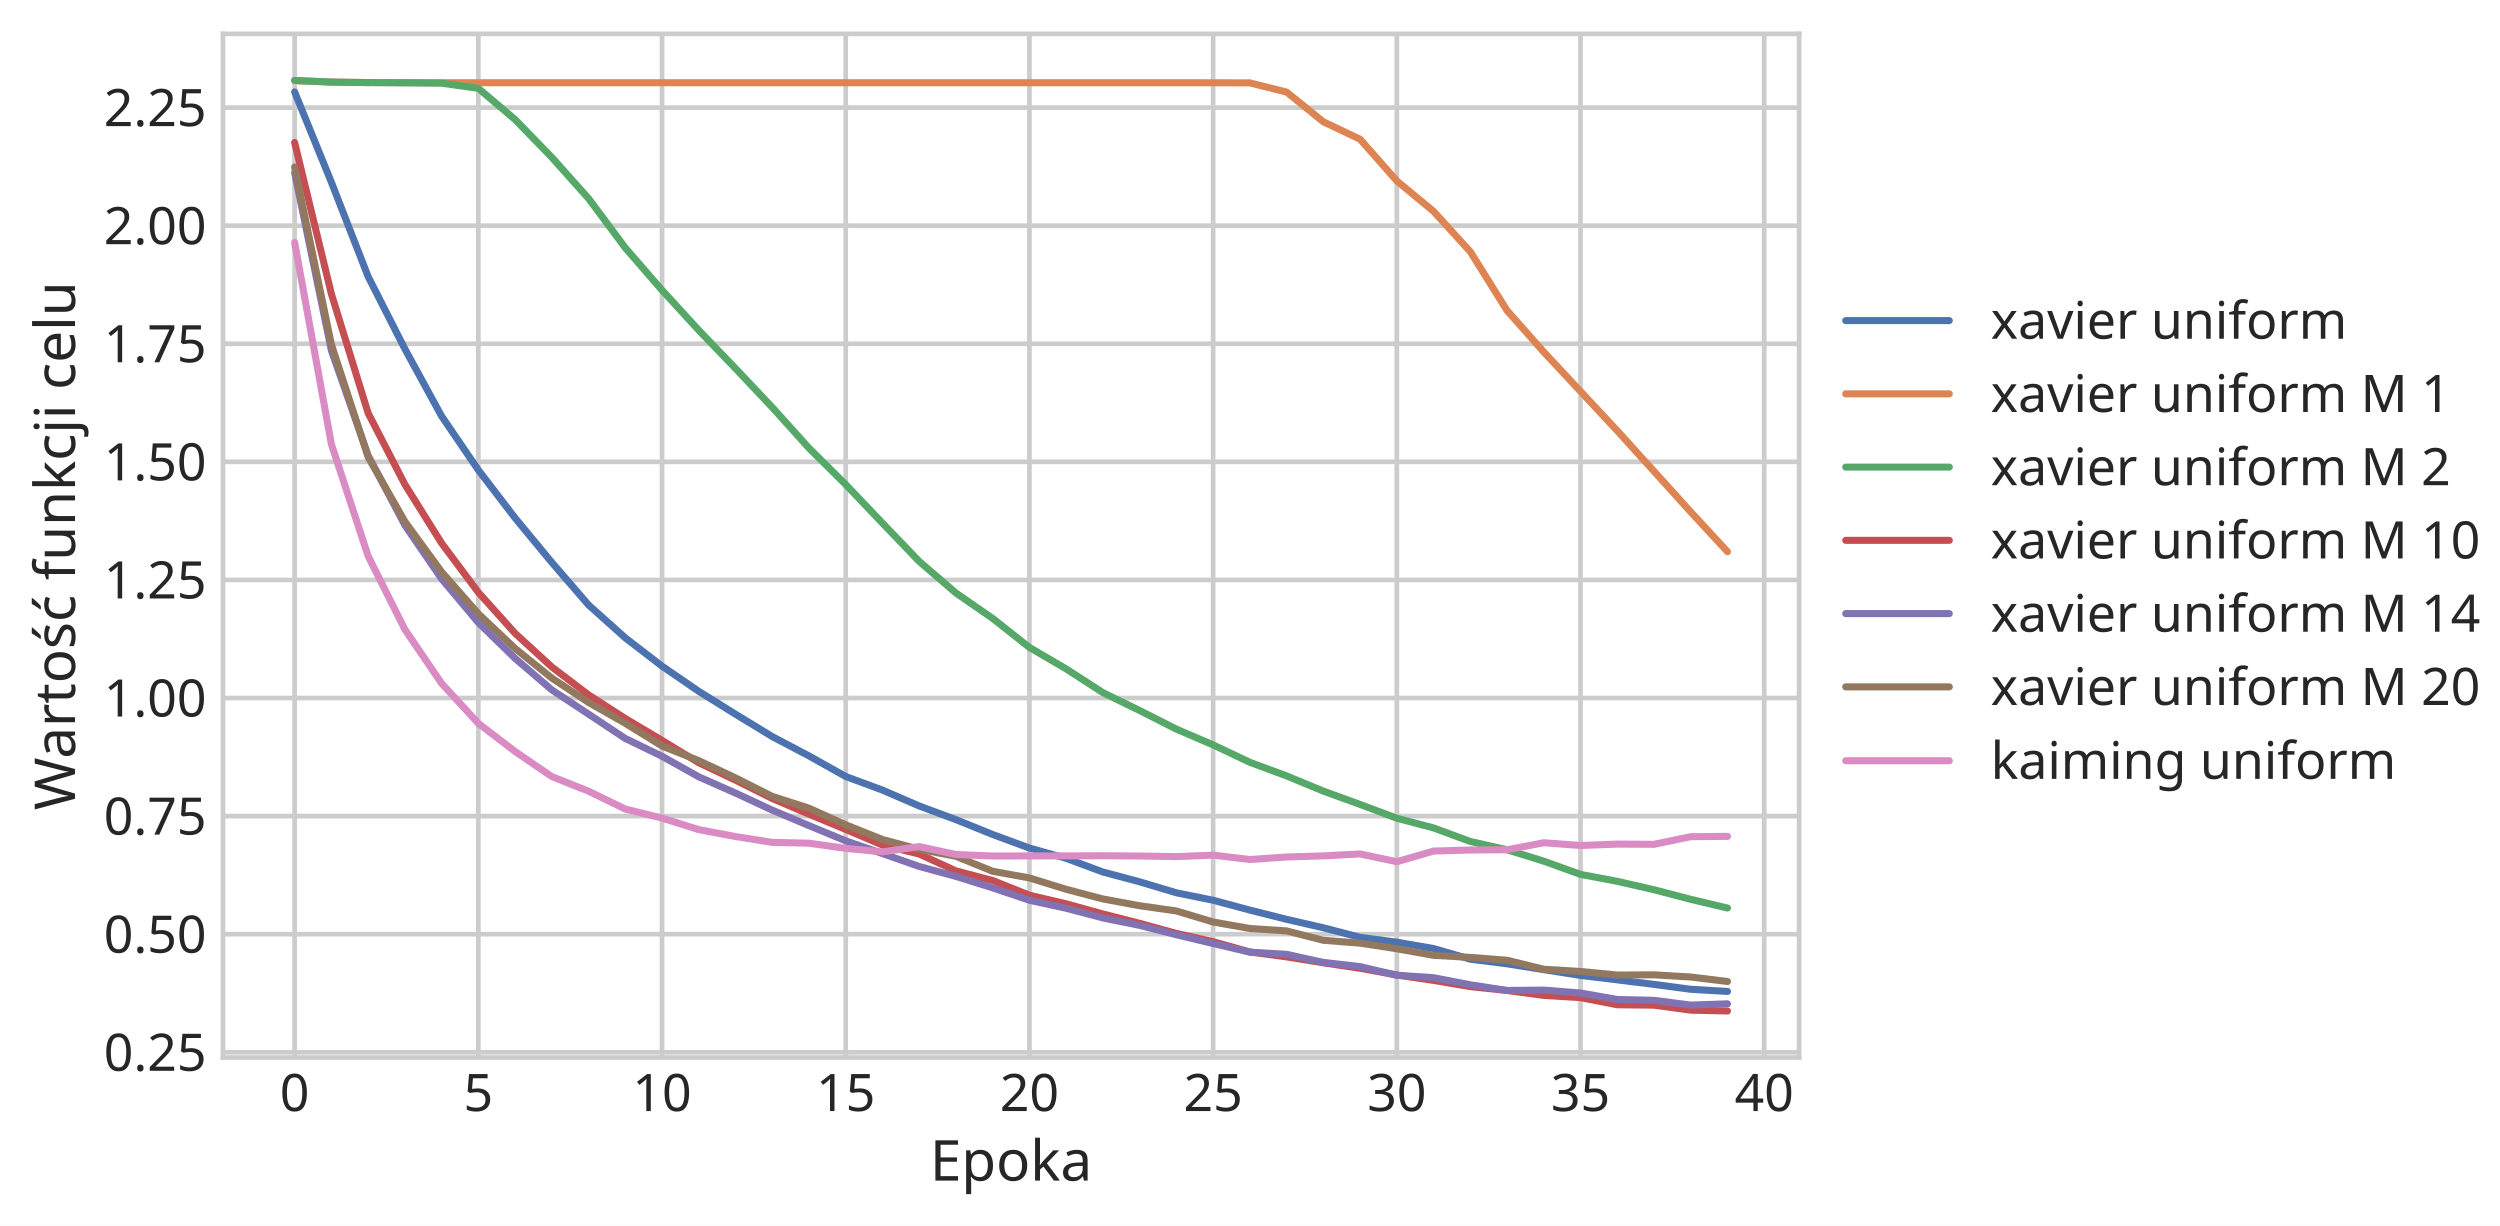
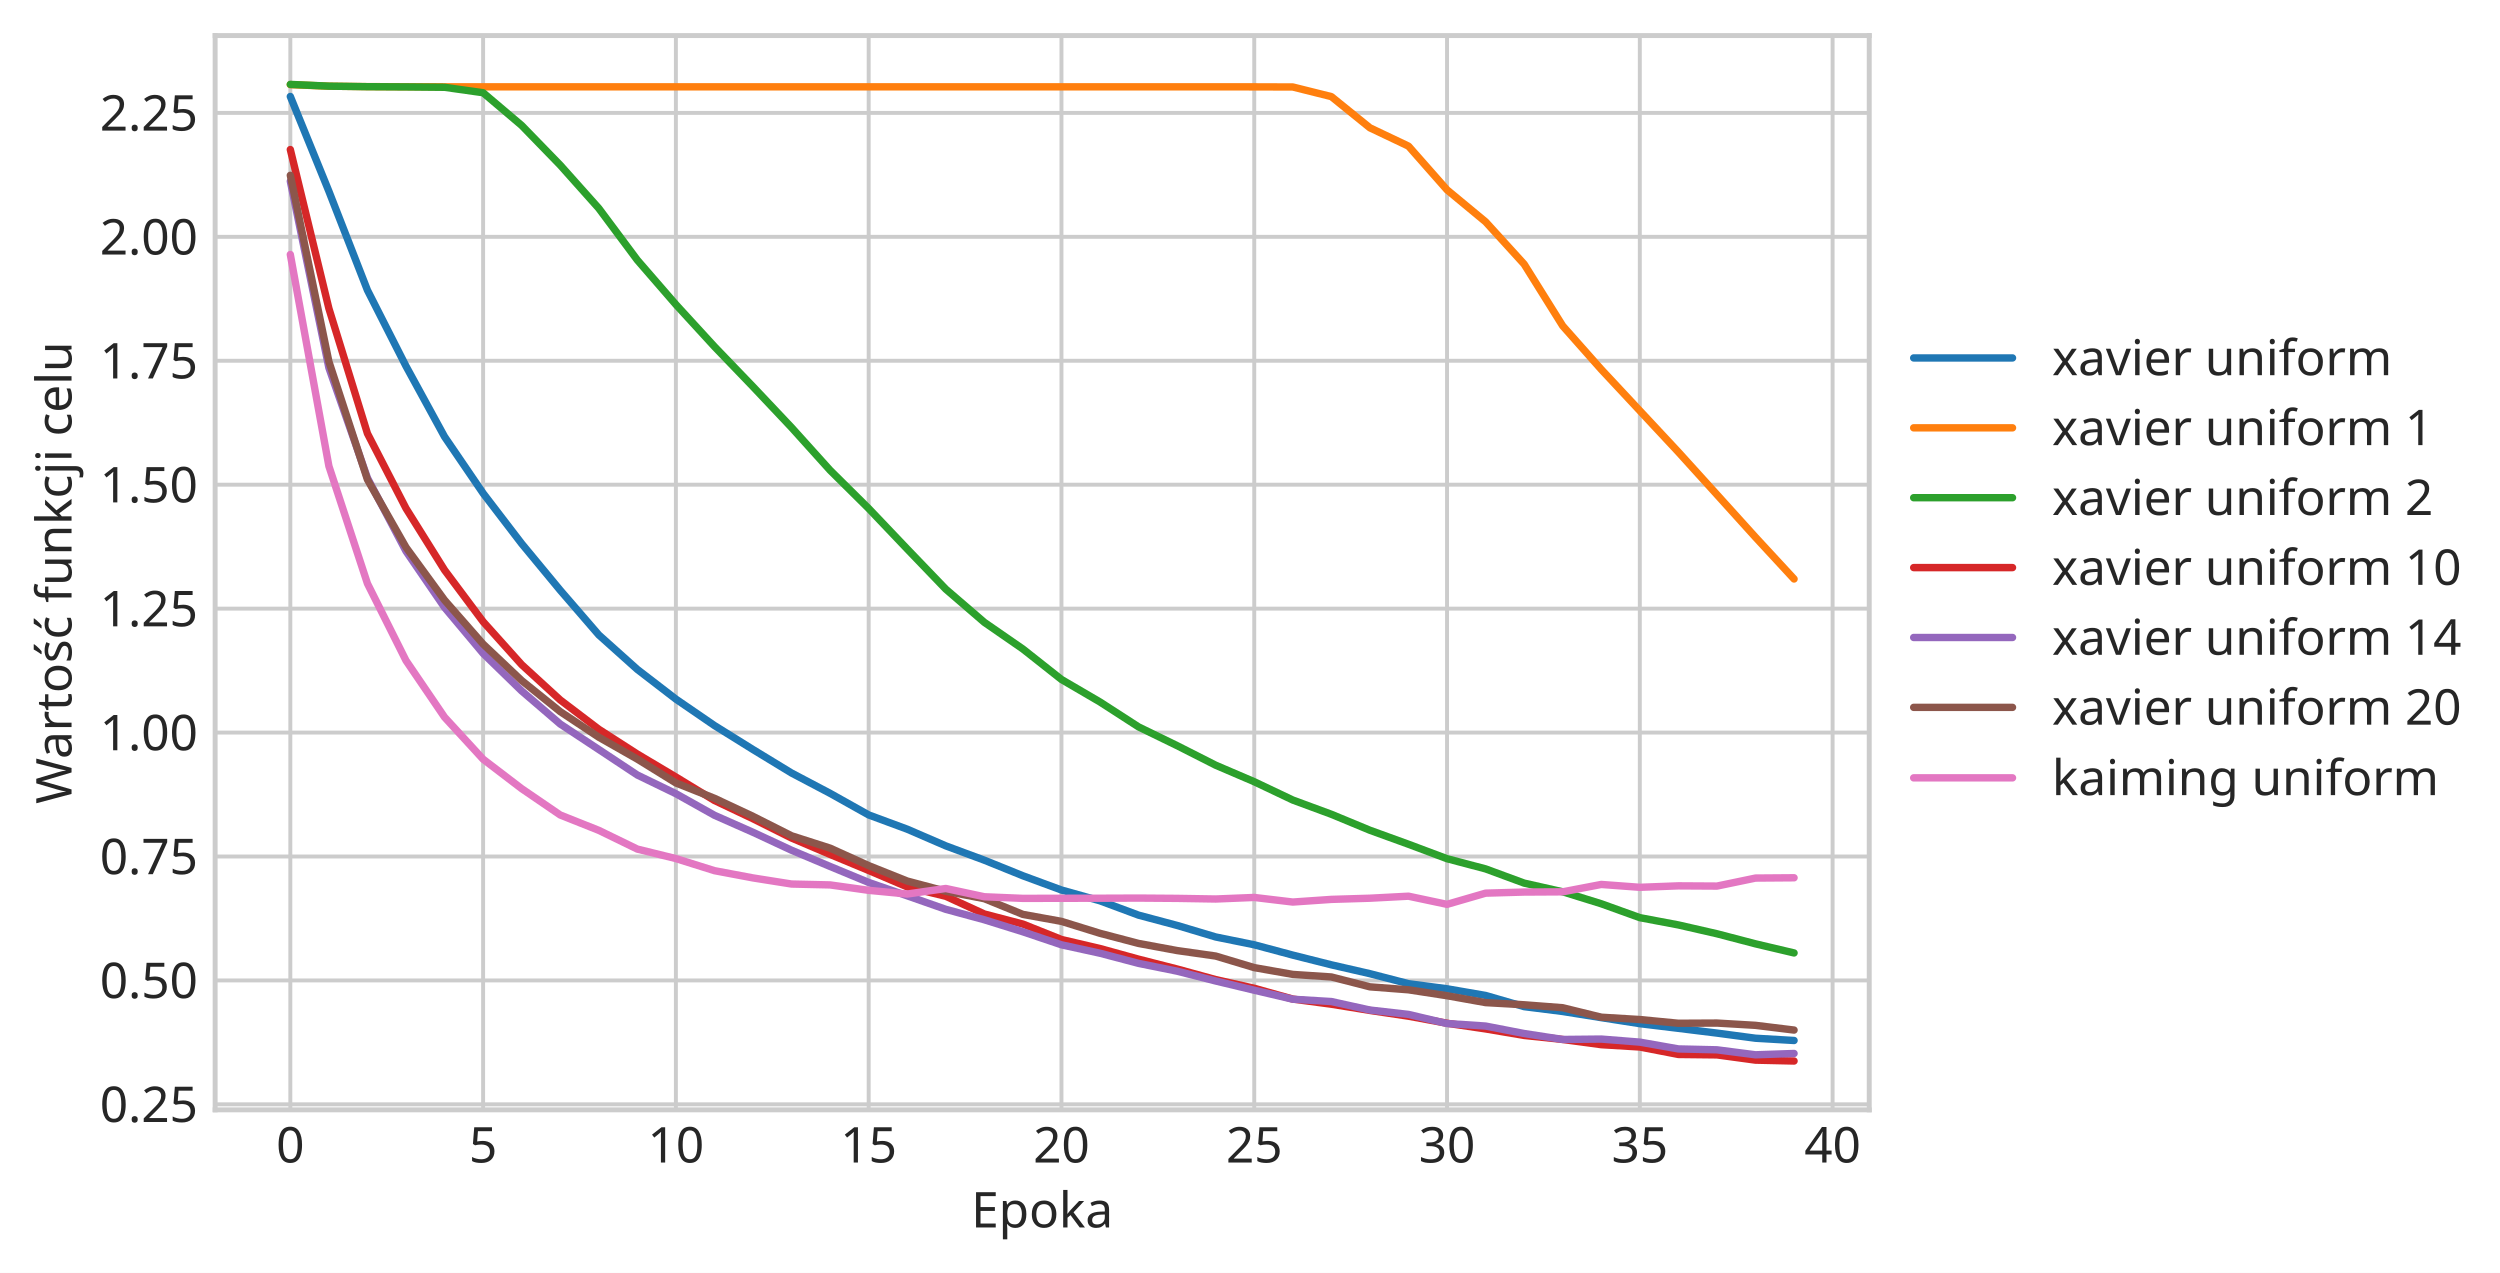
- <svg xmlns="http://www.w3.org/2000/svg" width="531.05pt" height="260.374pt" viewBox="0 0 531.05 260.374" version="1.1">
+ <svg xmlns="http://www.w3.org/2000/svg" width="506.017pt" height="257.631pt" viewBox="0 0 506.017 257.631" version="1.1">
  <defs>
    <style type="text/css">*{stroke-linejoin: round; stroke-linecap: butt}</style>
  </defs>
  <g id="figure_1">
    <g id="patch_1">
-       <path d="M 0 260.374  L 531.05 260.374  L 531.05 0  L 0 0  z " style="fill: #ffffff" />
+       <path d="M 0 257.631  L 506.017 257.631  L 506.017 0  L 0 0  z " style="fill: #ffffff" />
    </g>
    <g id="axes_1">
      <g id="patch_2">
-         <path d="M 47.368 224.64  L 382.168 224.64  L 382.168 7.2  L 47.368 7.2  z " style="fill: #ffffff" />
+         <path d="M 43.545 224.64  L 378.345 224.64  L 378.345 7.2  L 43.545 7.2  z " style="fill: #ffffff" />
      </g>
      <g id="matplotlib.axis_1">
        <g id="xtick_1">
          <g id="line2d_1">
-             <path d="M 62.586 224.64  L 62.586 7.2  " clip-path="url(#p5af849a760)" style="fill: none; stroke: #cccccc; stroke-linecap: round" />
-           </g>
+             <path d="M 58.763 224.64  L 58.763 7.2  " clip-path="url(#p2363c21e94)" style="fill: none; stroke: #cccccc; stroke-width: 0.8; stroke-linecap: round" />
+           </g>
+           <g id="line2d_2" />
          <g id="text_1">
-             <text style="fill: #262626; font: 11px 'sans-serif'; text-anchor: middle" x="62.586" y="236.014" transform="rotate(-0, 62.58646, 236.0136)">0</text>
+             <text style="fill: #262626; font: 10px 'sans-serif'; text-anchor: middle" x="58.763" y="235.298" transform="rotate(-0, 58.76349, 235.2978)">0</text>
          </g>
        </g>
        <g id="xtick_2">
-           <g id="line2d_2">
-             <path d="M 101.607 224.64  L 101.607 7.2  " clip-path="url(#p5af849a760)" style="fill: none; stroke: #cccccc; stroke-linecap: round" />
-           </g>
+           <g id="line2d_3">
+             <path d="M 97.784 224.64  L 97.784 7.2  " clip-path="url(#p2363c21e94)" style="fill: none; stroke: #cccccc; stroke-width: 0.8; stroke-linecap: round" />
+           </g>
+           <g id="line2d_4" />
          <g id="text_2">
-             <text style="fill: #262626; font: 11px 'sans-serif'; text-anchor: middle" x="101.607" y="236.014" transform="rotate(-0, 101.6074, 236.0136)">5</text>
+             <text style="fill: #262626; font: 10px 'sans-serif'; text-anchor: middle" x="97.784" y="235.298" transform="rotate(-0, 97.78447, 235.2978)">5</text>
          </g>
        </g>
        <g id="xtick_3">
-           <g id="line2d_3">
-             <path d="M 140.628 224.64  L 140.628 7.2  " clip-path="url(#p5af849a760)" style="fill: none; stroke: #cccccc; stroke-linecap: round" />
-           </g>
+           <g id="line2d_5">
+             <path d="M 136.805 224.64  L 136.805 7.2  " clip-path="url(#p2363c21e94)" style="fill: none; stroke: #cccccc; stroke-width: 0.8; stroke-linecap: round" />
+           </g>
+           <g id="line2d_6" />
          <g id="text_3">
-             <text style="fill: #262626; font: 11px 'sans-serif'; text-anchor: middle" x="140.628" y="236.014" transform="rotate(-0, 140.6284, 236.0136)">10</text>
+             <text style="fill: #262626; font: 10px 'sans-serif'; text-anchor: middle" x="136.805" y="235.298" transform="rotate(-0, 136.8055, 235.2978)">10</text>
          </g>
        </g>
        <g id="xtick_4">
-           <g id="line2d_4">
-             <path d="M 179.649 224.64  L 179.649 7.2  " clip-path="url(#p5af849a760)" style="fill: none; stroke: #cccccc; stroke-linecap: round" />
-           </g>
+           <g id="line2d_7">
+             <path d="M 175.826 224.64  L 175.826 7.2  " clip-path="url(#p2363c21e94)" style="fill: none; stroke: #cccccc; stroke-width: 0.8; stroke-linecap: round" />
+           </g>
+           <g id="line2d_8" />
          <g id="text_4">
-             <text style="fill: #262626; font: 11px 'sans-serif'; text-anchor: middle" x="179.649" y="236.014" transform="rotate(-0, 179.6494, 236.0136)">15</text>
+             <text style="fill: #262626; font: 10px 'sans-serif'; text-anchor: middle" x="175.826" y="235.298" transform="rotate(-0, 175.8264, 235.2978)">15</text>
          </g>
        </g>
        <g id="xtick_5">
-           <g id="line2d_5">
-             <path d="M 218.67 224.64  L 218.67 7.2  " clip-path="url(#p5af849a760)" style="fill: none; stroke: #cccccc; stroke-linecap: round" />
-           </g>
+           <g id="line2d_9">
+             <path d="M 214.847 224.64  L 214.847 7.2  " clip-path="url(#p2363c21e94)" style="fill: none; stroke: #cccccc; stroke-width: 0.8; stroke-linecap: round" />
+           </g>
+           <g id="line2d_10" />
          <g id="text_5">
-             <text style="fill: #262626; font: 11px 'sans-serif'; text-anchor: middle" x="218.67" y="236.014" transform="rotate(-0, 218.6704, 236.0136)">20</text>
+             <text style="fill: #262626; font: 10px 'sans-serif'; text-anchor: middle" x="214.847" y="235.298" transform="rotate(-0, 214.8474, 235.2978)">20</text>
          </g>
        </g>
        <g id="xtick_6">
-           <g id="line2d_6">
-             <path d="M 257.691 224.64  L 257.691 7.2  " clip-path="url(#p5af849a760)" style="fill: none; stroke: #cccccc; stroke-linecap: round" />
-           </g>
+           <g id="line2d_11">
+             <path d="M 253.868 224.64  L 253.868 7.2  " clip-path="url(#p2363c21e94)" style="fill: none; stroke: #cccccc; stroke-width: 0.8; stroke-linecap: round" />
+           </g>
+           <g id="line2d_12" />
          <g id="text_6">
-             <text style="fill: #262626; font: 11px 'sans-serif'; text-anchor: middle" x="257.691" y="236.014" transform="rotate(-0, 257.6914, 236.0136)">25</text>
+             <text style="fill: #262626; font: 10px 'sans-serif'; text-anchor: middle" x="253.868" y="235.298" transform="rotate(-0, 253.8684, 235.2978)">25</text>
          </g>
        </g>
        <g id="xtick_7">
-           <g id="line2d_7">
-             <path d="M 296.712 224.64  L 296.712 7.2  " clip-path="url(#p5af849a760)" style="fill: none; stroke: #cccccc; stroke-linecap: round" />
-           </g>
+           <g id="line2d_13">
+             <path d="M 292.889 224.64  L 292.889 7.2  " clip-path="url(#p2363c21e94)" style="fill: none; stroke: #cccccc; stroke-width: 0.8; stroke-linecap: round" />
+           </g>
+           <g id="line2d_14" />
          <g id="text_7">
-             <text style="fill: #262626; font: 11px 'sans-serif'; text-anchor: middle" x="296.712" y="236.014" transform="rotate(-0, 296.7123, 236.0136)">30</text>
+             <text style="fill: #262626; font: 10px 'sans-serif'; text-anchor: middle" x="292.889" y="235.298" transform="rotate(-0, 292.8894, 235.2978)">30</text>
          </g>
        </g>
        <g id="xtick_8">
-           <g id="line2d_8">
-             <path d="M 335.733 224.64  L 335.733 7.2  " clip-path="url(#p5af849a760)" style="fill: none; stroke: #cccccc; stroke-linecap: round" />
-           </g>
+           <g id="line2d_15">
+             <path d="M 331.91 224.64  L 331.91 7.2  " clip-path="url(#p2363c21e94)" style="fill: none; stroke: #cccccc; stroke-width: 0.8; stroke-linecap: round" />
+           </g>
+           <g id="line2d_16" />
          <g id="text_8">
-             <text style="fill: #262626; font: 11px 'sans-serif'; text-anchor: middle" x="335.733" y="236.014" transform="rotate(-0, 335.7333, 236.0136)">35</text>
+             <text style="fill: #262626; font: 10px 'sans-serif'; text-anchor: middle" x="331.91" y="235.298" transform="rotate(-0, 331.9103, 235.2978)">35</text>
          </g>
        </g>
        <g id="xtick_9">
-           <g id="line2d_9">
-             <path d="M 374.754 224.64  L 374.754 7.2  " clip-path="url(#p5af849a760)" style="fill: none; stroke: #cccccc; stroke-linecap: round" />
-           </g>
+           <g id="line2d_17">
+             <path d="M 370.931 224.64  L 370.931 7.2  " clip-path="url(#p2363c21e94)" style="fill: none; stroke: #cccccc; stroke-width: 0.8; stroke-linecap: round" />
+           </g>
+           <g id="line2d_18" />
          <g id="text_9">
-             <text style="fill: #262626; font: 11px 'sans-serif'; text-anchor: middle" x="374.754" y="236.014" transform="rotate(-0, 374.7543, 236.0136)">40</text>
+             <text style="fill: #262626; font: 10px 'sans-serif'; text-anchor: middle" x="370.931" y="235.298" transform="rotate(-0, 370.9313, 235.2978)">40</text>
          </g>
        </g>
        <g id="text_10">
-           <text style="fill: #262626; font: 12px 'sans-serif'; text-anchor: middle" x="214.768" y="250.789" transform="rotate(-0, 214.7683, 250.7892)">Epoka</text>
+           <text style="fill: #262626; font: 10px 'sans-serif'; text-anchor: middle" x="210.945" y="248.443" transform="rotate(-0, 210.9453, 248.4431)">Epoka</text>
        </g>
      </g>
      <g id="matplotlib.axis_2">
        <g id="ytick_1">
-           <g id="line2d_10">
-             <path d="M 47.368 223.525  L 382.168 223.525  " clip-path="url(#p5af849a760)" style="fill: none; stroke: #cccccc; stroke-linecap: round" />
-           </g>
+           <g id="line2d_19">
+             <path d="M 43.545 223.525  L 378.345 223.525  " clip-path="url(#p2363c21e94)" style="fill: none; stroke: #cccccc; stroke-width: 0.8; stroke-linecap: round" />
+           </g>
+           <g id="line2d_20" />
          <g id="text_11">
-             <text style="fill: #262626; font: 11px 'sans-serif'; text-anchor: end" x="43.868" y="227.462" transform="rotate(-0, 43.86828, 227.4622)">0.25</text>
+             <text style="fill: #262626; font: 10px 'sans-serif'; text-anchor: end" x="40.045" y="227.104" transform="rotate(-0, 40.04531, 227.1043)">0.25</text>
          </g>
        </g>
        <g id="ytick_2">
-           <g id="line2d_11">
-             <path d="M 47.368 198.442  L 382.168 198.442  " clip-path="url(#p5af849a760)" style="fill: none; stroke: #cccccc; stroke-linecap: round" />
-           </g>
+           <g id="line2d_21">
+             <path d="M 43.545 198.442  L 378.345 198.442  " clip-path="url(#p2363c21e94)" style="fill: none; stroke: #cccccc; stroke-width: 0.8; stroke-linecap: round" />
+           </g>
+           <g id="line2d_22" />
          <g id="text_12">
-             <text style="fill: #262626; font: 11px 'sans-serif'; text-anchor: end" x="43.868" y="202.378" transform="rotate(-0, 43.86828, 202.3784)">0.50</text>
+             <text style="fill: #262626; font: 10px 'sans-serif'; text-anchor: end" x="40.045" y="202.021" transform="rotate(-0, 40.04531, 202.0205)">0.50</text>
          </g>
        </g>
        <g id="ytick_3">
-           <g id="line2d_12">
-             <path d="M 47.368 173.358  L 382.168 173.358  " clip-path="url(#p5af849a760)" style="fill: none; stroke: #cccccc; stroke-linecap: round" />
-           </g>
+           <g id="line2d_23">
+             <path d="M 43.545 173.358  L 378.345 173.358  " clip-path="url(#p2363c21e94)" style="fill: none; stroke: #cccccc; stroke-width: 0.8; stroke-linecap: round" />
+           </g>
+           <g id="line2d_24" />
          <g id="text_13">
-             <text style="fill: #262626; font: 11px 'sans-serif'; text-anchor: end" x="43.868" y="177.295" transform="rotate(-0, 43.86828, 177.2946)">0.75</text>
+             <text style="fill: #262626; font: 10px 'sans-serif'; text-anchor: end" x="40.045" y="176.937" transform="rotate(-0, 40.04531, 176.9367)">0.75</text>
          </g>
        </g>
        <g id="ytick_4">
-           <g id="line2d_13">
-             <path d="M 47.368 148.274  L 382.168 148.274  " clip-path="url(#p5af849a760)" style="fill: none; stroke: #cccccc; stroke-linecap: round" />
-           </g>
+           <g id="line2d_25">
+             <path d="M 43.545 148.274  L 378.345 148.274  " clip-path="url(#p2363c21e94)" style="fill: none; stroke: #cccccc; stroke-width: 0.8; stroke-linecap: round" />
+           </g>
+           <g id="line2d_26" />
          <g id="text_14">
-             <text style="fill: #262626; font: 11px 'sans-serif'; text-anchor: end" x="43.868" y="152.211" transform="rotate(-0, 43.86828, 152.2108)">1.00</text>
+             <text style="fill: #262626; font: 10px 'sans-serif'; text-anchor: end" x="40.045" y="151.853" transform="rotate(-0, 40.04531, 151.8529)">1.00</text>
          </g>
        </g>
        <g id="ytick_5">
-           <g id="line2d_14">
-             <path d="M 47.368 123.19  L 382.168 123.19  " clip-path="url(#p5af849a760)" style="fill: none; stroke: #cccccc; stroke-linecap: round" />
-           </g>
+           <g id="line2d_27">
+             <path d="M 43.545 123.19  L 378.345 123.19  " clip-path="url(#p2363c21e94)" style="fill: none; stroke: #cccccc; stroke-width: 0.8; stroke-linecap: round" />
+           </g>
+           <g id="line2d_28" />
          <g id="text_15">
-             <text style="fill: #262626; font: 11px 'sans-serif'; text-anchor: end" x="43.868" y="127.127" transform="rotate(-0, 43.86828, 127.1269)">1.25</text>
+             <text style="fill: #262626; font: 10px 'sans-serif'; text-anchor: end" x="40.045" y="126.769" transform="rotate(-0, 40.04531, 126.7691)">1.25</text>
          </g>
        </g>
        <g id="ytick_6">
-           <g id="line2d_15">
-             <path d="M 47.368 98.106  L 382.168 98.106  " clip-path="url(#p5af849a760)" style="fill: none; stroke: #cccccc; stroke-linecap: round" />
-           </g>
+           <g id="line2d_29">
+             <path d="M 43.545 98.106  L 378.345 98.106  " clip-path="url(#p2363c21e94)" style="fill: none; stroke: #cccccc; stroke-width: 0.8; stroke-linecap: round" />
+           </g>
+           <g id="line2d_30" />
          <g id="text_16">
-             <text style="fill: #262626; font: 11px 'sans-serif'; text-anchor: end" x="43.868" y="102.043" transform="rotate(-0, 43.86828, 102.0431)">1.50</text>
+             <text style="fill: #262626; font: 10px 'sans-serif'; text-anchor: end" x="40.045" y="101.685" transform="rotate(-0, 40.04531, 101.6852)">1.50</text>
          </g>
        </g>
        <g id="ytick_7">
-           <g id="line2d_16">
-             <path d="M 47.368 73.023  L 382.168 73.023  " clip-path="url(#p5af849a760)" style="fill: none; stroke: #cccccc; stroke-linecap: round" />
-           </g>
+           <g id="line2d_31">
+             <path d="M 43.545 73.023  L 378.345 73.023  " clip-path="url(#p2363c21e94)" style="fill: none; stroke: #cccccc; stroke-width: 0.8; stroke-linecap: round" />
+           </g>
+           <g id="line2d_32" />
          <g id="text_17">
-             <text style="fill: #262626; font: 11px 'sans-serif'; text-anchor: end" x="43.868" y="76.959" transform="rotate(-0, 43.86828, 76.9593)">1.75</text>
+             <text style="fill: #262626; font: 10px 'sans-serif'; text-anchor: end" x="40.045" y="76.601" transform="rotate(-0, 40.04531, 76.60141)">1.75</text>
          </g>
        </g>
        <g id="ytick_8">
-           <g id="line2d_17">
-             <path d="M 47.368 47.939  L 382.168 47.939  " clip-path="url(#p5af849a760)" style="fill: none; stroke: #cccccc; stroke-linecap: round" />
-           </g>
+           <g id="line2d_33">
+             <path d="M 43.545 47.939  L 378.345 47.939  " clip-path="url(#p2363c21e94)" style="fill: none; stroke: #cccccc; stroke-width: 0.8; stroke-linecap: round" />
+           </g>
+           <g id="line2d_34" />
          <g id="text_18">
-             <text style="fill: #262626; font: 11px 'sans-serif'; text-anchor: end" x="43.868" y="51.875" transform="rotate(-0, 43.86828, 51.87548)">2.00</text>
+             <text style="fill: #262626; font: 10px 'sans-serif'; text-anchor: end" x="40.045" y="51.518" transform="rotate(-0, 40.04531, 51.51759)">2.00</text>
          </g>
        </g>
        <g id="ytick_9">
-           <g id="line2d_18">
-             <path d="M 47.368 22.855  L 382.168 22.855  " clip-path="url(#p5af849a760)" style="fill: none; stroke: #cccccc; stroke-linecap: round" />
-           </g>
+           <g id="line2d_35">
+             <path d="M 43.545 22.855  L 378.345 22.855  " clip-path="url(#p2363c21e94)" style="fill: none; stroke: #cccccc; stroke-width: 0.8; stroke-linecap: round" />
+           </g>
+           <g id="line2d_36" />
          <g id="text_19">
-             <text style="fill: #262626; font: 11px 'sans-serif'; text-anchor: end" x="43.868" y="26.792" transform="rotate(-0, 43.86828, 26.79166)">2.25</text>
+             <text style="fill: #262626; font: 10px 'sans-serif'; text-anchor: end" x="40.045" y="26.434" transform="rotate(-0, 40.04531, 26.43377)">2.25</text>
          </g>
        </g>
        <g id="text_20">
-           <text style="fill: #262626; font: 12px 'sans-serif'; text-anchor: middle" x="15.936" y="115.92" transform="rotate(-90, 15.93562, 115.92)">Wartość funkcji celu</text>
-         </g>
-       </g>
-       <g id="line2d_19">
-         <path d="M 62.586 19.528  L 70.391 38.711  L 78.195 58.738  L 85.999 74.115  L 93.803 88.395  L 101.607 99.84  L 109.412 110.033  L 117.216 119.47  L 125.02 128.508  L 132.824 135.498  L 140.628 141.504  L 148.433 146.855  L 156.237 151.713  L 164.041 156.467  L 171.845 160.579  L 179.649 164.948  L 187.454 167.835  L 195.258 171.209  L 203.062 174.109  L 210.866 177.266  L 218.67 180.147  L 226.475 182.334  L 234.279 185.235  L 242.083 187.316  L 249.887 189.649  L 257.691 191.233  L 265.496 193.323  L 273.3 195.288  L 281.104 197.079  L 288.908 199.107  L 296.712 200.138  L 304.517 201.489  L 312.321 203.751  L 320.125 204.734  L 327.929 205.977  L 335.733 207.197  L 343.538 208.142  L 351.342 209.105  L 359.146 210.145  L 366.95 210.602  " clip-path="url(#p5af849a760)" style="fill: none; stroke: #4c72b0; stroke-width: 1.5; stroke-linecap: round" />
-       </g>
-       <g id="line2d_20">
-         <path d="M 62.586 17.126  L 70.391 17.44  L 78.195 17.534  L 85.999 17.562  L 93.803 17.571  L 101.607 17.572  L 109.412 17.573  L 117.216 17.573  L 125.02 17.573  L 132.824 17.573  L 140.628 17.573  L 148.433 17.573  L 156.237 17.572  L 164.041 17.572  L 171.845 17.573  L 179.649 17.573  L 187.454 17.573  L 195.258 17.573  L 203.062 17.573  L 210.866 17.573  L 218.67 17.573  L 226.475 17.573  L 234.279 17.575  L 242.083 17.575  L 249.887 17.576  L 257.691 17.582  L 265.496 17.608  L 273.3 19.556  L 281.104 25.871  L 288.908 29.579  L 296.712 38.428  L 304.517 44.893  L 312.321 53.468  L 320.125 65.962  L 327.929 74.772  L 335.733 83.132  L 343.538 91.5  L 351.342 100.112  L 359.146 108.743  L 366.95 117.187  " clip-path="url(#p5af849a760)" style="fill: none; stroke: #dd8452; stroke-width: 1.5; stroke-linecap: round" />
-       </g>
-       <g id="line2d_21">
-         <path d="M 62.586 17.084  L 70.391 17.436  L 78.195 17.545  L 85.999 17.591  L 93.803 17.668  L 101.607 18.769  L 109.412 25.389  L 117.216 33.424  L 125.02 42.167  L 132.824 52.641  L 140.628 61.64  L 148.433 70.153  L 156.237 78.268  L 164.041 86.533  L 171.845 95.191  L 179.649 102.924  L 187.454 111.126  L 195.258 119.247  L 203.062 125.967  L 210.866 131.366  L 218.67 137.53  L 226.475 142.091  L 234.279 147.131  L 242.083 150.929  L 249.887 154.886  L 257.691 158.229  L 265.496 161.934  L 273.3 164.818  L 281.104 168.051  L 288.908 170.882  L 296.712 173.81  L 304.517 175.869  L 312.321 178.748  L 320.125 180.506  L 327.929 182.929  L 335.733 185.74  L 343.538 187.213  L 351.342 189  L 359.146 191.039  L 366.95 192.883  " clip-path="url(#p5af849a760)" style="fill: none; stroke: #55a868; stroke-width: 1.5; stroke-linecap: round" />
-       </g>
-       <g id="line2d_22">
-         <path d="M 62.586 30.271  L 70.391 62.426  L 78.195 87.74  L 85.999 102.893  L 93.803 115.381  L 101.607 125.829  L 109.412 134.528  L 117.216 141.677  L 125.02 147.604  L 132.824 152.626  L 140.628 157.271  L 148.433 162.025  L 156.237 165.725  L 164.041 169.625  L 171.845 172.948  L 179.649 176.189  L 187.454 179.517  L 195.258 181.417  L 203.062 184.999  L 210.866 187.04  L 218.67 190.162  L 226.475 191.988  L 234.279 194.143  L 242.083 196.135  L 249.887 198.279  L 257.691 200.033  L 265.496 202.222  L 273.3 203.261  L 281.104 204.522  L 288.908 205.687  L 296.712 207.112  L 304.517 208.262  L 312.321 209.582  L 320.125 210.398  L 327.929 211.45  L 335.733 211.922  L 343.538 213.429  L 351.342 213.517  L 359.146 214.579  L 366.95 214.756  " clip-path="url(#p5af849a760)" style="fill: none; stroke: #c44e52; stroke-width: 1.5; stroke-linecap: round" />
-       </g>
-       <g id="line2d_23">
-         <path d="M 62.586 36.684  L 70.391 74.443  L 78.195 96.741  L 85.999 111.563  L 93.803 122.953  L 101.607 132.256  L 109.412 139.851  L 117.216 146.549  L 125.02 151.699  L 132.824 156.87  L 140.628 160.649  L 148.433 165.016  L 156.237 168.465  L 164.041 172.097  L 171.845 175.381  L 179.649 178.614  L 187.454 181.319  L 195.258 184.056  L 203.062 186.171  L 210.866 188.604  L 218.67 191.236  L 226.475 192.942  L 234.279 194.995  L 242.083 196.575  L 249.887 198.561  L 257.691 200.428  L 265.496 202.252  L 273.3 202.719  L 281.104 204.439  L 288.908 205.324  L 296.712 207.17  L 304.517 207.681  L 312.321 209.192  L 320.125 210.395  L 327.929 210.315  L 335.733 210.932  L 343.538 212.308  L 351.342 212.489  L 359.146 213.498  L 366.95 213.232  " clip-path="url(#p5af849a760)" style="fill: none; stroke: #8172b3; stroke-width: 1.5; stroke-linecap: round" />
-       </g>
-       <g id="line2d_24">
-         <path d="M 62.586 35.487  L 70.391 73.177  L 78.195 97.076  L 85.999 110.784  L 93.803 121.472  L 101.607 130.367  L 109.412 137.748  L 117.216 144.036  L 125.02 149.216  L 132.824 153.652  L 140.628 158.475  L 148.433 161.579  L 156.237 165.236  L 164.041 169.169  L 171.845 171.672  L 179.649 175.209  L 187.454 178.33  L 195.258 180.401  L 203.062 181.904  L 210.866 185.081  L 218.67 186.493  L 226.475 188.91  L 234.279 190.959  L 242.083 192.401  L 249.887 193.511  L 257.691 195.853  L 265.496 197.229  L 273.3 197.744  L 281.104 199.743  L 288.908 200.343  L 296.712 201.54  L 304.517 202.935  L 312.321 203.374  L 320.125 203.973  L 327.929 205.888  L 335.733 206.361  L 343.538 207.115  L 351.342 207.074  L 359.146 207.535  L 366.95 208.492  " clip-path="url(#p5af849a760)" style="fill: none; stroke: #937860; stroke-width: 1.5; stroke-linecap: round" />
-       </g>
-       <g id="line2d_25">
-         <path d="M 62.586 51.517  L 70.391 94.344  L 78.195 118.111  L 85.999 133.701  L 93.803 145.165  L 101.607 153.667  L 109.412 159.628  L 117.216 164.96  L 125.02 168.068  L 132.824 171.864  L 140.628 173.783  L 148.433 176.23  L 156.237 177.698  L 164.041 178.934  L 171.845 179.113  L 179.649 180.209  L 187.454 180.957  L 195.258 179.835  L 203.062 181.511  L 210.866 181.837  L 218.67 181.818  L 226.475 181.808  L 234.279 181.778  L 242.083 181.836  L 249.887 181.965  L 257.691 181.65  L 265.496 182.58  L 273.3 182.042  L 281.104 181.805  L 288.908 181.395  L 296.712 183.047  L 304.517 180.782  L 312.321 180.558  L 320.125 180.513  L 327.929 179.017  L 335.733 179.597  L 343.538 179.302  L 351.342 179.35  L 359.146 177.728  L 366.95 177.667  " clip-path="url(#p5af849a760)" style="fill: none; stroke: #da8bc3; stroke-width: 1.5; stroke-linecap: round" />
+           <text style="fill: #262626; font: 10px 'sans-serif'; text-anchor: middle" x="14.48" y="115.92" transform="rotate(-90, 14.47969, 115.92)">Wartość funkcji celu</text>
+         </g>
+       </g>
+       <g id="line2d_37">
+         <path d="M 58.763 19.528  L 66.568 38.711  L 74.372 58.738  L 82.176 74.115  L 89.98 88.395  L 97.784 99.84  L 105.589 110.033  L 113.393 119.47  L 121.197 128.508  L 129.001 135.498  L 136.805 141.504  L 144.61 146.855  L 152.414 151.713  L 160.218 156.467  L 168.022 160.579  L 175.826 164.948  L 183.631 167.835  L 191.435 171.209  L 199.239 174.109  L 207.043 177.266  L 214.847 180.147  L 222.652 182.334  L 230.456 185.235  L 238.26 187.316  L 246.064 189.649  L 253.868 191.233  L 261.673 193.323  L 269.477 195.288  L 277.281 197.079  L 285.085 199.107  L 292.889 200.138  L 300.694 201.489  L 308.498 203.751  L 316.302 204.734  L 324.106 205.977  L 331.91 207.197  L 339.715 208.142  L 347.519 209.105  L 355.323 210.145  L 363.127 210.602  " clip-path="url(#p2363c21e94)" style="fill: none; stroke: #1f77b4; stroke-width: 1.5; stroke-linecap: round" />
+       </g>
+       <g id="line2d_38">
+         <path d="M 58.763 17.126  L 66.568 17.44  L 74.372 17.534  L 82.176 17.562  L 89.98 17.571  L 97.784 17.572  L 105.589 17.573  L 113.393 17.573  L 121.197 17.573  L 129.001 17.573  L 136.805 17.573  L 144.61 17.573  L 152.414 17.572  L 160.218 17.572  L 168.022 17.573  L 175.826 17.573  L 183.631 17.573  L 191.435 17.573  L 199.239 17.573  L 207.043 17.573  L 214.847 17.573  L 222.652 17.573  L 230.456 17.575  L 238.26 17.575  L 246.064 17.576  L 253.868 17.582  L 261.673 17.608  L 269.477 19.556  L 277.281 25.871  L 285.085 29.579  L 292.889 38.428  L 300.694 44.893  L 308.498 53.468  L 316.302 65.962  L 324.106 74.772  L 331.91 83.132  L 339.715 91.5  L 347.519 100.112  L 355.323 108.743  L 363.127 117.187  " clip-path="url(#p2363c21e94)" style="fill: none; stroke: #ff7f0e; stroke-width: 1.5; stroke-linecap: round" />
+       </g>
+       <g id="line2d_39">
+         <path d="M 58.763 17.084  L 66.568 17.436  L 74.372 17.545  L 82.176 17.591  L 89.98 17.668  L 97.784 18.769  L 105.589 25.389  L 113.393 33.424  L 121.197 42.167  L 129.001 52.641  L 136.805 61.64  L 144.61 70.153  L 152.414 78.268  L 160.218 86.533  L 168.022 95.191  L 175.826 102.924  L 183.631 111.126  L 191.435 119.247  L 199.239 125.967  L 207.043 131.366  L 214.847 137.53  L 222.652 142.091  L 230.456 147.131  L 238.26 150.929  L 246.064 154.886  L 253.868 158.229  L 261.673 161.934  L 269.477 164.818  L 277.281 168.051  L 285.085 170.882  L 292.889 173.81  L 300.694 175.869  L 308.498 178.748  L 316.302 180.506  L 324.106 182.929  L 331.91 185.74  L 339.715 187.213  L 347.519 189  L 355.323 191.039  L 363.127 192.883  " clip-path="url(#p2363c21e94)" style="fill: none; stroke: #2ca02c; stroke-width: 1.5; stroke-linecap: round" />
+       </g>
+       <g id="line2d_40">
+         <path d="M 58.763 30.271  L 66.568 62.426  L 74.372 87.74  L 82.176 102.893  L 89.98 115.381  L 97.784 125.829  L 105.589 134.528  L 113.393 141.677  L 121.197 147.604  L 129.001 152.626  L 136.805 157.271  L 144.61 162.025  L 152.414 165.725  L 160.218 169.625  L 168.022 172.948  L 175.826 176.189  L 183.631 179.517  L 191.435 181.417  L 199.239 184.999  L 207.043 187.04  L 214.847 190.162  L 222.652 191.988  L 230.456 194.143  L 238.26 196.135  L 246.064 198.279  L 253.868 200.033  L 261.673 202.222  L 269.477 203.261  L 277.281 204.522  L 285.085 205.687  L 292.889 207.112  L 300.694 208.262  L 308.498 209.582  L 316.302 210.398  L 324.106 211.45  L 331.91 211.922  L 339.715 213.429  L 347.519 213.517  L 355.323 214.579  L 363.127 214.756  " clip-path="url(#p2363c21e94)" style="fill: none; stroke: #d62728; stroke-width: 1.5; stroke-linecap: round" />
+       </g>
+       <g id="line2d_41">
+         <path d="M 58.763 36.684  L 66.568 74.443  L 74.372 96.741  L 82.176 111.563  L 89.98 122.953  L 97.784 132.256  L 105.589 139.851  L 113.393 146.549  L 121.197 151.699  L 129.001 156.87  L 136.805 160.649  L 144.61 165.016  L 152.414 168.465  L 160.218 172.097  L 168.022 175.381  L 175.826 178.614  L 183.631 181.319  L 191.435 184.056  L 199.239 186.171  L 207.043 188.604  L 214.847 191.236  L 222.652 192.942  L 230.456 194.995  L 238.26 196.575  L 246.064 198.561  L 253.868 200.428  L 261.673 202.252  L 269.477 202.719  L 277.281 204.439  L 285.085 205.324  L 292.889 207.17  L 300.694 207.681  L 308.498 209.192  L 316.302 210.395  L 324.106 210.315  L 331.91 210.932  L 339.715 212.308  L 347.519 212.489  L 355.323 213.498  L 363.127 213.232  " clip-path="url(#p2363c21e94)" style="fill: none; stroke: #9467bd; stroke-width: 1.5; stroke-linecap: round" />
+       </g>
+       <g id="line2d_42">
+         <path d="M 58.763 35.487  L 66.568 73.177  L 74.372 97.076  L 82.176 110.784  L 89.98 121.472  L 97.784 130.367  L 105.589 137.748  L 113.393 144.036  L 121.197 149.216  L 129.001 153.652  L 136.805 158.475  L 144.61 161.579  L 152.414 165.236  L 160.218 169.169  L 168.022 171.672  L 175.826 175.209  L 183.631 178.33  L 191.435 180.401  L 199.239 181.904  L 207.043 185.081  L 214.847 186.493  L 222.652 188.91  L 230.456 190.959  L 238.26 192.401  L 246.064 193.511  L 253.868 195.853  L 261.673 197.229  L 269.477 197.744  L 277.281 199.743  L 285.085 200.343  L 292.889 201.54  L 300.694 202.935  L 308.498 203.374  L 316.302 203.973  L 324.106 205.888  L 331.91 206.361  L 339.715 207.115  L 347.519 207.074  L 355.323 207.535  L 363.127 208.492  " clip-path="url(#p2363c21e94)" style="fill: none; stroke: #8c564b; stroke-width: 1.5; stroke-linecap: round" />
+       </g>
+       <g id="line2d_43">
+         <path d="M 58.763 51.517  L 66.568 94.344  L 74.372 118.111  L 82.176 133.701  L 89.98 145.165  L 97.784 153.667  L 105.589 159.628  L 113.393 164.96  L 121.197 168.068  L 129.001 171.864  L 136.805 173.783  L 144.61 176.23  L 152.414 177.698  L 160.218 178.934  L 168.022 179.113  L 175.826 180.209  L 183.631 180.957  L 191.435 179.835  L 199.239 181.511  L 207.043 181.837  L 214.847 181.818  L 222.652 181.808  L 230.456 181.778  L 238.26 181.836  L 246.064 181.965  L 253.868 181.65  L 261.673 182.58  L 269.477 182.042  L 277.281 181.805  L 285.085 181.395  L 292.889 183.047  L 300.694 180.782  L 308.498 180.558  L 316.302 180.513  L 324.106 179.017  L 331.91 179.597  L 339.715 179.302  L 347.519 179.35  L 355.323 177.728  L 363.127 177.667  " clip-path="url(#p2363c21e94)" style="fill: none; stroke: #e377c2; stroke-width: 1.5; stroke-linecap: round" />
      </g>
      <g id="patch_3">
-         <path d="M 47.368 224.64  L 47.368 7.2  " style="fill: none; stroke: #cccccc; stroke-linejoin: miter; stroke-linecap: square" />
+         <path d="M 43.545 224.64  L 43.545 7.2  " style="fill: none; stroke: #cccccc; stroke-linejoin: miter; stroke-linecap: square" />
      </g>
      <g id="patch_4">
-         <path d="M 382.168 224.64  L 382.168 7.2  " style="fill: none; stroke: #cccccc; stroke-linejoin: miter; stroke-linecap: square" />
+         <path d="M 378.345 224.64  L 378.345 7.2  " style="fill: none; stroke: #cccccc; stroke-linejoin: miter; stroke-linecap: square" />
      </g>
      <g id="patch_5">
-         <path d="M 47.368 224.64  L 382.168 224.64  " style="fill: none; stroke: #cccccc; stroke-linejoin: miter; stroke-linecap: square" />
+         <path d="M 43.545 224.64  L 378.345 224.64  " style="fill: none; stroke: #cccccc; stroke-linejoin: miter; stroke-linecap: square" />
      </g>
      <g id="patch_6">
-         <path d="M 47.368 7.2  L 382.168 7.2  " style="fill: none; stroke: #cccccc; stroke-linejoin: miter; stroke-linecap: square" />
+         <path d="M 43.545 7.2  L 378.345 7.2  " style="fill: none; stroke: #cccccc; stroke-linejoin: miter; stroke-linecap: square" />
      </g>
      <g id="legend_1">
-         <g id="line2d_26">
-           <path d="M 392.068 68.103  L 403.068 68.103  L 414.068 68.103  " style="fill: none; stroke: #4c72b0; stroke-width: 1.5; stroke-linecap: round" />
+         <g id="line2d_44">
+           <path d="M 387.345 72.45  L 397.345 72.45  L 407.345 72.45  " style="fill: none; stroke: #1f77b4; stroke-width: 1.5; stroke-linecap: round" />
        </g>
        <g id="text_21">
-           <text style="fill: #262626; font: 11px 'sans-serif'; text-anchor: start" x="422.868" y="71.953" transform="rotate(-0, 422.8683, 71.95266)">xavier uniform</text>
-         </g>
-         <g id="line2d_27">
-           <path d="M 392.068 83.662  L 403.068 83.662  L 414.068 83.662  " style="fill: none; stroke: #dd8452; stroke-width: 1.5; stroke-linecap: round" />
+           <text style="fill: #262626; font: 10px 'sans-serif'; text-anchor: start" x="415.345" y="75.95" transform="rotate(-0, 415.3453, 75.94969)">xavier uniform</text>
+         </g>
+         <g id="line2d_45">
+           <path d="M 387.345 86.595  L 397.345 86.595  L 407.345 86.595  " style="fill: none; stroke: #ff7f0e; stroke-width: 1.5; stroke-linecap: round" />
        </g>
        <g id="text_22">
-           <text style="fill: #262626; font: 11px 'sans-serif'; text-anchor: start" x="422.868" y="87.513" transform="rotate(-0, 422.8683, 87.5125)">xavier uniform M 1</text>
-         </g>
-         <g id="line2d_28">
-           <path d="M 392.068 99.222  L 403.068 99.222  L 414.068 99.222  " style="fill: none; stroke: #55a868; stroke-width: 1.5; stroke-linecap: round" />
+           <text style="fill: #262626; font: 10px 'sans-serif'; text-anchor: start" x="415.345" y="90.095" transform="rotate(-0, 415.3453, 90.095)">xavier uniform  1</text>
+         </g>
+         <g id="line2d_46">
+           <path d="M 387.345 100.74  L 397.345 100.74  L 407.345 100.74  " style="fill: none; stroke: #2ca02c; stroke-width: 1.5; stroke-linecap: round" />
        </g>
        <g id="text_23">
-           <text style="fill: #262626; font: 11px 'sans-serif'; text-anchor: start" x="422.868" y="103.072" transform="rotate(-0, 422.8683, 103.0723)">xavier uniform M 2</text>
-         </g>
-         <g id="line2d_29">
-           <path d="M 392.068 114.782  L 403.068 114.782  L 414.068 114.782  " style="fill: none; stroke: #c44e52; stroke-width: 1.5; stroke-linecap: round" />
+           <text style="fill: #262626; font: 10px 'sans-serif'; text-anchor: start" x="415.345" y="104.24" transform="rotate(-0, 415.3453, 104.2403)">xavier uniform  2</text>
+         </g>
+         <g id="line2d_47">
+           <path d="M 387.345 114.886  L 397.345 114.886  L 407.345 114.886  " style="fill: none; stroke: #d62728; stroke-width: 1.5; stroke-linecap: round" />
        </g>
        <g id="text_24">
-           <text style="fill: #262626; font: 11px 'sans-serif'; text-anchor: start" x="422.868" y="118.632" transform="rotate(-0, 422.8683, 118.6322)">xavier uniform M 10</text>
-         </g>
-         <g id="line2d_30">
-           <path d="M 392.068 130.342  L 403.068 130.342  L 414.068 130.342  " style="fill: none; stroke: #8172b3; stroke-width: 1.5; stroke-linecap: round" />
+           <text style="fill: #262626; font: 10px 'sans-serif'; text-anchor: start" x="415.345" y="118.386" transform="rotate(-0, 415.3453, 118.3856)">xavier uniform  10</text>
+         </g>
+         <g id="line2d_48">
+           <path d="M 387.345 129.031  L 397.345 129.031  L 407.345 129.031  " style="fill: none; stroke: #9467bd; stroke-width: 1.5; stroke-linecap: round" />
        </g>
        <g id="text_25">
-           <text style="fill: #262626; font: 11px 'sans-serif'; text-anchor: start" x="422.868" y="134.192" transform="rotate(-0, 422.8683, 134.192)">xavier uniform M 14</text>
-         </g>
-         <g id="line2d_31">
-           <path d="M 392.068 145.902  L 403.068 145.902  L 414.068 145.902  " style="fill: none; stroke: #937860; stroke-width: 1.5; stroke-linecap: round" />
+           <text style="fill: #262626; font: 10px 'sans-serif'; text-anchor: start" x="415.345" y="132.531" transform="rotate(-0, 415.3453, 132.5309)">xavier uniform  14</text>
+         </g>
+         <g id="line2d_49">
+           <path d="M 387.345 143.176  L 397.345 143.176  L 407.345 143.176  " style="fill: none; stroke: #8c564b; stroke-width: 1.5; stroke-linecap: round" />
        </g>
        <g id="text_26">
-           <text style="fill: #262626; font: 11px 'sans-serif'; text-anchor: start" x="422.868" y="149.752" transform="rotate(-0, 422.8683, 149.7519)">xavier uniform M 20</text>
-         </g>
-         <g id="line2d_32">
-           <path d="M 392.068 161.596  L 403.068 161.596  L 414.068 161.596  " style="fill: none; stroke: #da8bc3; stroke-width: 1.5; stroke-linecap: round" />
+           <text style="fill: #262626; font: 10px 'sans-serif'; text-anchor: start" x="415.345" y="146.676" transform="rotate(-0, 415.3453, 146.6763)">xavier uniform  20</text>
+         </g>
+         <g id="line2d_50">
+           <path d="M 387.345 157.443  L 397.345 157.443  L 407.345 157.443  " style="fill: none; stroke: #e377c2; stroke-width: 1.5; stroke-linecap: round" />
        </g>
        <g id="text_27">
-           <text style="fill: #262626; font: 11px 'sans-serif'; text-anchor: start" x="422.868" y="165.446" transform="rotate(-0, 422.8683, 165.4458)">kaiming uniform</text>
+           <text style="fill: #262626; font: 10px 'sans-serif'; text-anchor: start" x="415.345" y="160.943" transform="rotate(-0, 415.3453, 160.9434)">kaiming uniform</text>
        </g>
      </g>
    </g>
  </g>
  <defs>
-     <clipPath id="p5af849a760">
-       <rect x="47.368" y="7.2" width="334.8" height="217.44" />
+     <clipPath id="p2363c21e94">
+       <rect x="43.545" y="7.2" width="334.8" height="217.44" />
    </clipPath>
  </defs>
</svg>
